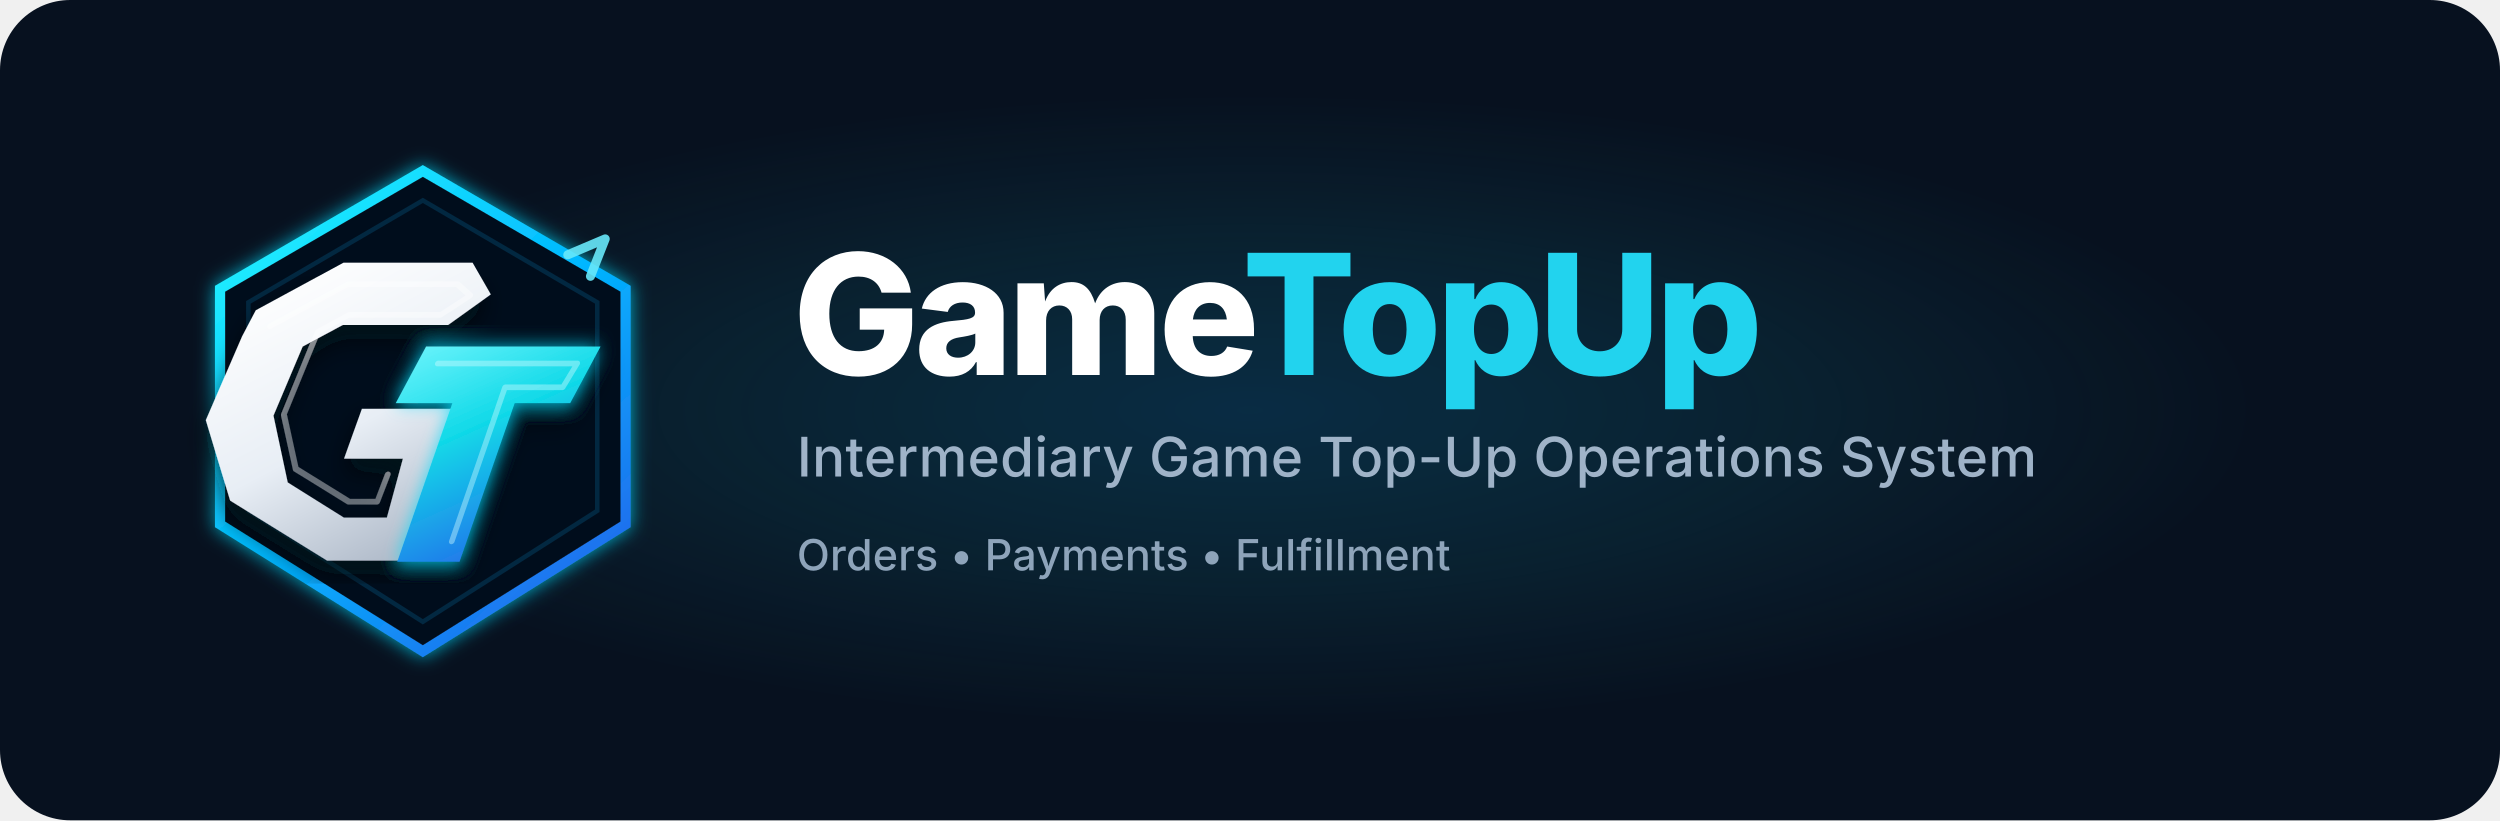
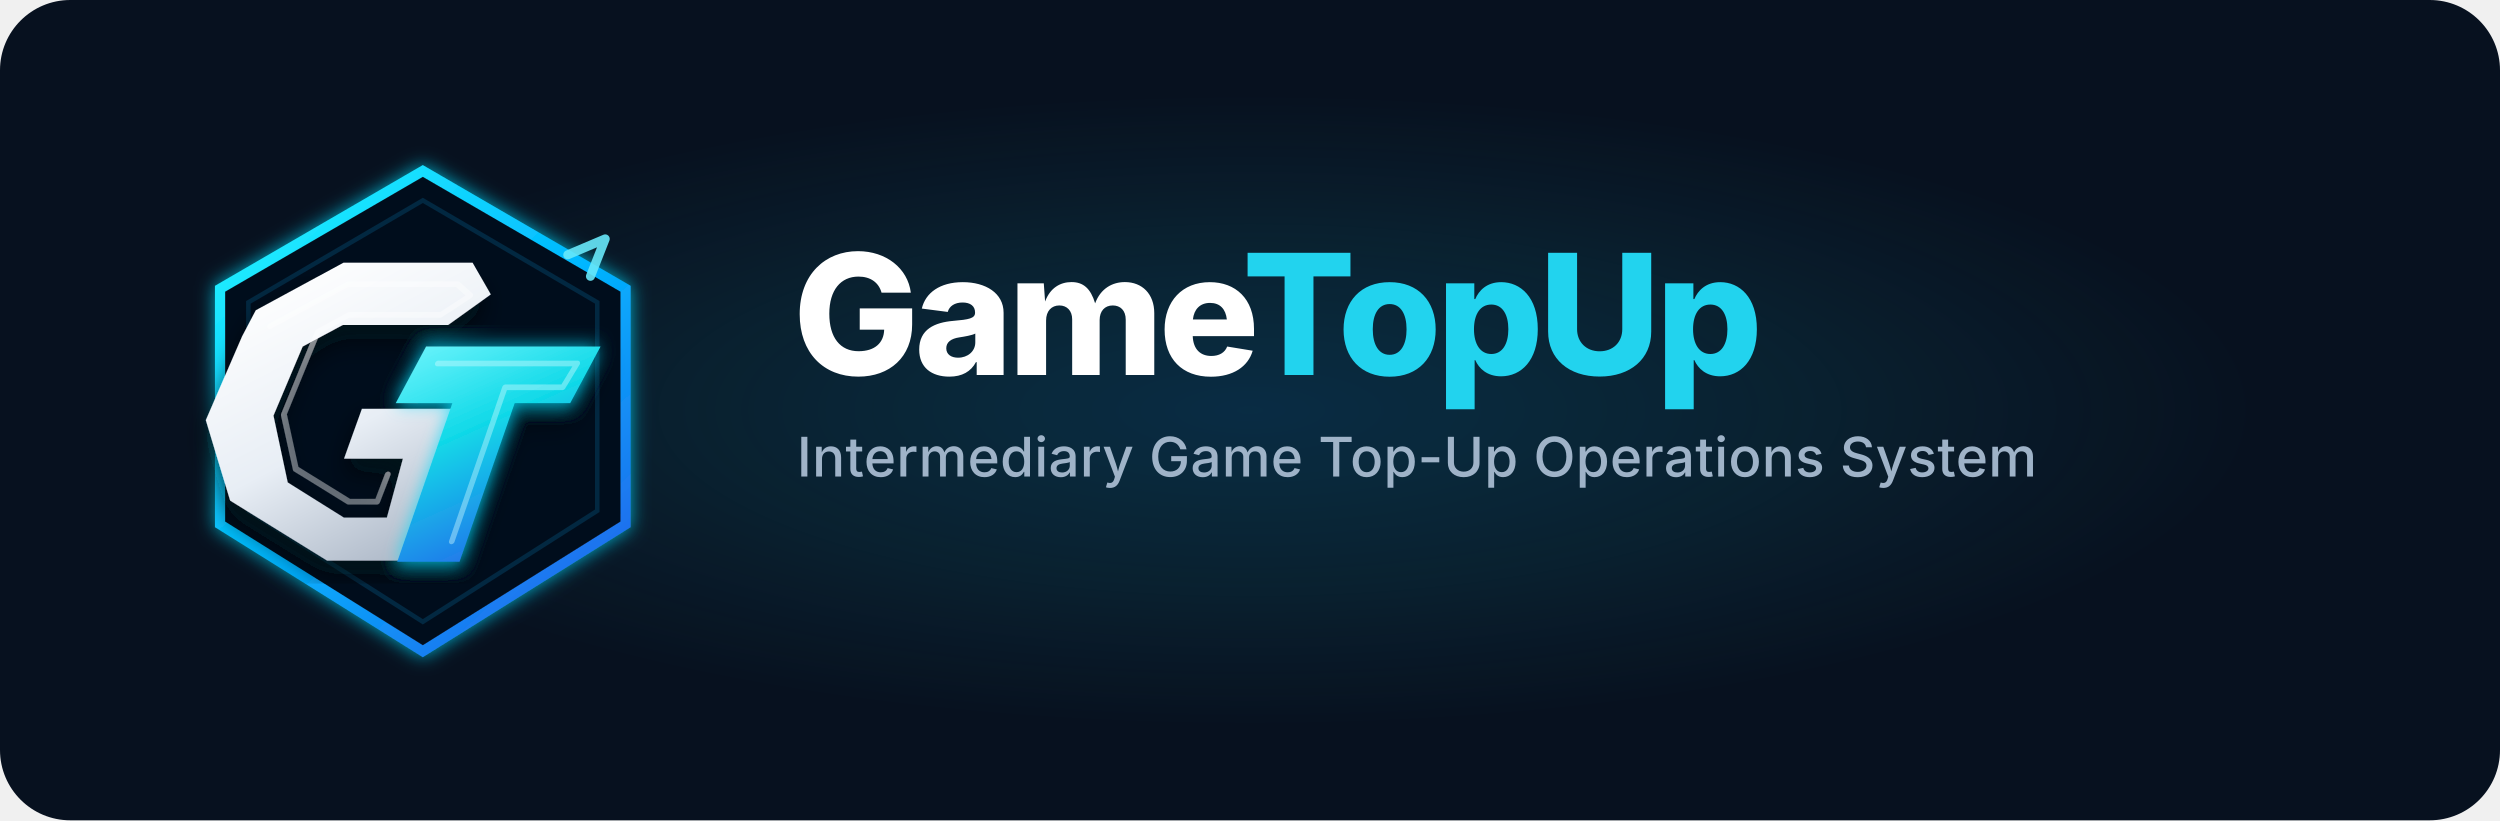
<svg xmlns="http://www.w3.org/2000/svg" width="1280" height="420" viewBox="0 0 1280 420" fill="none" role="img" aria-label="GameTopUp hero" version="1.1" id="svg29">
  <defs id="defs18">
    <linearGradient id="accent" x1="606" y1="92" x2="1096" y2="258" gradientUnits="userSpaceOnUse">
      <stop stop-color="#22D3EE" id="stop1" />
      <stop offset="1" stop-color="#67E8F9" id="stop2" />
    </linearGradient>
    <radialGradient id="bgGlow" cx="0" cy="0" r="1" gradientUnits="userSpaceOnUse" gradientTransform="translate(640 210) rotate(90) scale(162 520)">
      <stop offset="0" stop-color="#0EA5E9" stop-opacity="0.18" id="stop3" />
      <stop offset="0.55" stop-color="#22D3EE" stop-opacity="0.08" id="stop4" />
      <stop offset="1" stop-color="#22D3EE" stop-opacity="0" id="stop5" />
    </radialGradient>
    <filter id="softGlow" x="-20%" y="-40%" width="140%" height="180%">
      <feGaussianBlur stdDeviation="12" result="blur" id="feGaussianBlur5" />
      <feMerge id="feMerge6">
        <feMergeNode in="blur" id="feMergeNode5" />
        <feMergeNode in="SourceGraphic" id="feMergeNode6" />
      </feMerge>
    </filter>
    <radialGradient id="logo-bgGlow" cx="0" cy="0" r="1" gradientUnits="userSpaceOnUse" gradientTransform="translate(256 256) rotate(90) scale(210 210)">
      <stop offset="0" stop-color="#22F3FF" stop-opacity="0.18" id="stop6" />
      <stop offset="0.45" stop-color="#00B7FF" stop-opacity="0.07" id="stop7" />
      <stop offset="1" stop-color="#2563EB" stop-opacity="0" id="stop8" />
    </radialGradient>
    <linearGradient id="logo-hexStroke" x1="92" y1="80" x2="420" y2="432" gradientUnits="userSpaceOnUse">
      <stop stop-color="#22F3FF" id="stop9" />
      <stop offset="0.5" stop-color="#00B7FF" id="stop10" />
      <stop offset="1" stop-color="#2563EB" id="stop11" />
    </linearGradient>
    <linearGradient id="logo-tFill" x1="278" y1="160" x2="390" y2="390" gradientUnits="userSpaceOnUse">
      <stop stop-color="#7DF9FF" id="stop12" />
      <stop offset="0.45" stop-color="#11D9E8" id="stop13" />
      <stop offset="1" stop-color="#2563EB" id="stop14" />
    </linearGradient>
    <linearGradient id="logo-gFill" x1="120" y1="130" x2="270" y2="390" gradientUnits="userSpaceOnUse">
      <stop stop-color="#FFFFFF" id="stop15" />
      <stop offset="0.55" stop-color="#E8EEF5" id="stop16" />
      <stop offset="1" stop-color="#AEB9C8" id="stop17" />
    </linearGradient>
    <filter id="logo-neonGlow" x="-0.112" y="-0.101" width="1.223" height="1.202">
      <feGaussianBlur stdDeviation="8" result="blur" id="feGaussianBlur17" />
      <feColorMatrix in="blur" type="matrix" values="0 0 0 0 0                 0 0 0 0 0.75                 0 0 0 0 1                 0 0 0 0.75 0" id="feColorMatrix17" />
      <feMerge id="feMerge18">
        <feMergeNode id="feMergeNode17" />
        <feMergeNode in="SourceGraphic" id="feMergeNode18" />
      </feMerge>
    </filter>
    <filter id="logo-softShadow" x="0" y="0" width="1.057" height="1.073">
      <feDropShadow dx="0" dy="12" stdDeviation="12" flood-color="#000814" flood-opacity="0.65" />
    </filter>
  </defs>
  <rect width="1280" height="420" rx="36" fill="#07111F" id="rect18" />
  <rect x="24" y="24" width="1232" height="372" rx="28" fill="url(#bgGlow)" id="rect19" />
  <g transform="translate(68 62) scale(0.58)" id="g26">
    <rect width="512" height="512" rx="72" fill="none" id="rect20" />
    <circle cx="256" cy="256" r="206" fill="url(#logo-bgGlow)" id="circle20" />
    <path d="M256 44L435 148V356L256 468L77 356V148L256 44Z" fill="#06111F" stroke="url(#logo-hexStroke)" stroke-width="9" filter="url(#logo-neonGlow)" id="path20" />
    <path d="M256 70L410 160V344L256 442L102 344V160L256 70Z" stroke="#0EA5E9" stroke-opacity="0.18" stroke-width="4" id="path21" />
    <g transform="skewX(-10) translate(34 0)" filter="url(#logo-softShadow)" id="g25">
      <path d="M104 167L174 125H288L309 153L276 180H183L151 199L136 260L159 319L214 350H252L257 298H205L213 254H312L296 388H206L111 335L77 264L96 190L104 167Z" fill="url(#logo-gFill)" id="path22" />
      <path d="M119 181L181 144H278L291 154L268 171H187L162 186L145 259L164 307L216 336H241L246 312" stroke="white" stroke-opacity="0.38" stroke-width="5" stroke-linecap="round" stroke-linejoin="round" id="path23" />
      <path d="M260 199H414L396 249H347L323 389H268L292 249H242L260 199Z" fill="url(#logo-tFill)" filter="url(#logo-neonGlow)" id="path24" />
      <path d="M273 214H396L387 235H336L313 371" stroke="#CFFAFE" stroke-opacity="0.42" stroke-width="5" stroke-linecap="round" stroke-linejoin="round" id="path25" />
    </g>
    <path d="M384 118L417 104L404 137" stroke="#67E8F9" stroke-width="8" stroke-linecap="round" stroke-linejoin="round" opacity="0.9" id="path26" />
  </g>
  <g transform="translate(406 104)" id="g29">
    <path d="m 33.468,88.84 c 16.041,0 27.547,-9.994 27.547,-26.707 V 53.902 H 34.182 V 64.778 h 12.514 c -0.168,6.803 -4.829,11.044 -13.102,11.044 -9.448,0 -14.991,-7.013 -14.991,-19.19 0,-12.094 5.837,-19.022 14.949,-19.022 6.173,0 10.372,3.065 11.8,8.23 H 60.343 C 58.789,33.368 47.661,24.592 33.3,24.592 c -16.671,0 -29.856,11.8 -29.856,32.25 0,19.778 12.136,31.998 30.024,31.998 z m 46.615,0 c 6.509,0 11.044,-2.604 13.605,-7.433 h 0.378 V 88 H 107.839 V 56.128 c 0,-10.078 -9.196,-15.663 -20.87,-15.663 -11.758,0 -19.148,5.501 -20.996,13.521 l 13.27,1.722 c 0.798,-2.939 3.527,-4.829 7.601,-4.829 3.989,0 6.383,1.848 6.383,5.081 v 0.168 c 0,2.897 -3.191,3.485 -11.128,4.157 -9.49,0.798 -17.469,4.283 -17.469,14.697 0,9.28 6.425,13.857 15.453,13.857 z m 4.451,-9.7 c -3.527,0 -6.047,-1.68 -6.047,-4.829 0,-3.107 2.436,-4.955 6.761,-5.585 2.729,-0.42 6.425,-1.05 8.104,-1.932 v 4.493 c 0,4.619 -3.905,7.853 -8.818,7.853 z M 114.94,88 h 14.655 V 60.117 c 0,-4.913 2.813,-7.727 6.803,-7.727 3.905,0 6.551,2.729 6.551,7.055 V 88 h 14.067 V 59.823 c 0,-4.493 2.562,-7.433 6.719,-7.433 3.863,0 6.635,2.52 6.635,7.265 V 88 h 14.613 V 56.338 c 0,-9.91 -6.257,-15.915 -15.033,-15.915 -6.341,0 -12.388,3.191 -15.243,10.876 -2.31,-7.685 -6.131,-10.876 -12.094,-10.876 -5.669,0 -10.918,2.897 -13.521,9.952 l -0.672,-9.322 h -13.479 z m 99.021,0.882 c 11.38,0 19.064,-5.165 21.416,-13.312 l -13.06,-2.142 c -1.176,3.149 -4.157,4.829 -8.104,4.829 -5.543,0 -9.28,-3.359 -9.532,-10.162 h 31.368 v -3.695 c 0,-15.495 -9.448,-23.936 -22.634,-23.936 -14.109,0 -23.138,9.742 -23.138,24.229 0,15.033 8.944,24.188 23.684,24.188 z m -9.196,-29.311 c 0.546,-5.165 3.611,-8.482 8.776,-8.482 5.123,0 8.021,3.149 8.608,8.482 z" id="text26" style="font-weight:800;font-size:86px;font-family:Inter, ui-sans-serif, system-ui, '-apple-system', BlinkMacSystemFont, 'Segoe UI', sans-serif;letter-spacing:-2.6;fill:#ffffff" aria-label="Game" />
    <path d="m 232.771,37.525 h 18.938 V 88 h 14.781 V 37.525 h 18.938 v -12.094 h -52.658 z m 72.734,51.356 c 14.655,0 23.558,-9.742 23.558,-24.188 0,-14.487 -8.902,-24.229 -23.558,-24.229 -14.697,0 -23.6,9.742 -23.6,24.229 0,14.445 8.902,24.188 23.6,24.188 z m 0,-11.212 c -5.627,0 -8.65,-5.249 -8.65,-13.06 0,-7.853 3.023,-12.934 8.65,-12.934 5.627,0 8.65,5.081 8.65,12.934 0,7.811 -3.023,13.06 -8.65,13.06 z m 28.852,27.883 h 14.655 V 80.399 h 0.336 c 1.848,4.241 6.005,8.272 13.186,8.272 10.414,0 18.812,-8.188 18.812,-24.104 0,-16.461 -8.86,-24.104 -18.729,-24.104 -7.475,0 -11.506,4.409 -13.27,8.65 h -0.504 v -8.062 h -14.487 z M 357.537,77.25 c -5.585,0 -8.86,-4.997 -8.86,-12.682 0,-7.769 3.275,-12.64 8.86,-12.64 5.669,0 8.734,4.997 8.734,12.64 0,7.643 -3.107,12.682 -8.734,12.682 z m 55.475,11.548 c 15.747,0 26.413,-9.028 26.413,-23.012 V 25.432 h -14.823 v 39.137 c 0,6.593 -4.661,11.296 -11.59,11.296 -6.845,0 -11.548,-4.703 -11.548,-11.296 V 25.432 H 386.641 v 40.354 c 0,13.983 10.54,23.012 26.371,23.012 z m 33.513,16.755 h 14.655 V 80.399 h 0.336 c 1.848,4.241 6.005,8.272 13.186,8.272 10.414,0 18.812,-8.188 18.812,-24.104 0,-16.461 -8.86,-24.104 -18.729,-24.104 -7.475,0 -11.506,4.409 -13.27,8.65 h -0.504 v -8.062 h -14.487 z M 469.705,77.25 c -5.585,0 -8.86,-4.997 -8.86,-12.682 0,-7.769 3.275,-12.64 8.86,-12.64 5.669,0 8.734,4.997 8.734,12.64 0,7.643 -3.107,12.682 -8.734,12.682 z" id="text27" style="font-weight:800;font-size:86px;font-family:Inter, ui-sans-serif, system-ui, '-apple-system', BlinkMacSystemFont, 'Segoe UI', sans-serif;letter-spacing:-2.6;fill:#22d3ee" aria-label="TopUp" />
    <path d="M 7.373,119.629 H 4.256 V 140 h 3.117 z m 7.487,11.32 c 0,-2.42 1.504,-3.801 3.555,-3.801 1.996,0 3.227,1.312 3.227,3.514 V 140 h 3.008 v -9.707 c 0,-3.773 -2.078,-5.77 -5.195,-5.77 -2.16,0 -3.76,0.971 -4.717,3.131 l -0.014,-2.939 H 11.852 V 140 h 3.008 z m 20.571,-6.234 h -3.049 v -3.637 h -3.008 v 3.637 h -2.229 v 2.447 h 2.229 v 8.955 c 0,2.598 1.6,4.088 4.375,4.088 0.697,0 1.463,-0.096 2.105,-0.314 l -0.533,-2.406 c -0.369,0.082 -0.957,0.164 -1.271,0.164 -1.189,0 -1.668,-0.547 -1.668,-1.777 v -8.709 h 3.049 z m 9.511,15.6 c 3.268,0 5.605,-1.6 6.33,-3.979 l -2.83,-0.67 c -0.533,1.422 -1.791,2.16 -3.473,2.16 -2.502,0 -4.197,-1.6 -4.307,-4.553 h 10.842 v -1.066 c 0,-5.51 -3.336,-7.684 -6.822,-7.684 -4.279,0 -7.041,3.24 -7.041,7.943 0,4.744 2.789,7.848 7.301,7.848 z m -4.266,-9.283 c 0.164,-2.201 1.613,-4.02 4.02,-4.02 2.311,0 3.609,1.613 3.828,4.02 z M 54.999,140 h 3.008 v -9.283 c 0,-2.01 1.531,-3.432 3.637,-3.432 0.629,0 1.354,0.109 1.572,0.164 v -2.871 c -0.314,-0.041 -0.889,-0.082 -1.271,-0.082 -1.791,0 -3.309,1.012 -3.869,2.68 h -0.164 v -2.461 h -2.912 z m 11.384,0 h 3.008 v -9.502 c 0,-2.229 1.449,-3.404 3.131,-3.404 1.613,0 2.789,1.08 2.789,2.707 V 140 h 2.967 v -9.789 c 0,-1.818 1.148,-3.117 3.049,-3.117 1.559,0 2.871,0.861 2.871,2.898 V 140 h 3.008 v -10.309 c 0,-3.473 -2.133,-5.236 -4.84,-5.236 -2.174,0 -4.061,1.148 -4.84,3.213 -0.602,-2.023 -1.914,-3.213 -3.91,-3.213 -1.818,0 -3.527,0.998 -4.307,3.117 l -0.068,-2.857 h -2.857 z m 31.659,0.314 c 3.268,0 5.605,-1.6 6.33,-3.979 l -2.83,-0.67 c -0.533,1.422 -1.791,2.16 -3.473,2.16 -2.502,0 -4.197,-1.6 -4.307,-4.553 h 10.842 v -1.066 c 0,-5.51 -3.336,-7.684 -6.822,-7.684 -4.279,0 -7.041,3.24 -7.041,7.943 0,4.744 2.789,7.848 7.301,7.848 z m -4.266,-9.283 c 0.164,-2.201 1.613,-4.02 4.02,-4.02 2.311,0 3.609,1.613 3.828,4.02 z m 20.011,9.27 c 2.762,0 3.869,-1.723 4.402,-2.693 h 0.246 V 140 h 2.926 v -20.371 h -3.008 v 7.574 h -0.164 c -0.52,-0.943 -1.559,-2.68 -4.402,-2.68 -3.678,0 -6.398,2.898 -6.398,7.875 0,4.936 2.68,7.902 6.398,7.902 z m 0.656,-2.557 c -2.611,0 -3.979,-2.338 -3.979,-5.373 0,-3.008 1.326,-5.291 3.979,-5.291 2.584,0 3.965,2.119 3.965,5.291 0,3.186 -1.408,5.373 -3.965,5.373 z M 125.608,140 h 3.008 v -15.285 h -3.008 z m 1.518,-17.623 c 1.039,0 1.9,-0.793 1.9,-1.777 0,-0.998 -0.861,-1.791 -1.9,-1.791 -1.039,0 -1.9,0.793 -1.9,1.791 0,0.984 0.861,1.777 1.9,1.777 z m 10.016,17.965 c 2.475,0 3.924,-1.244 4.512,-2.434 h 0.15 V 140 h 2.912 v -10.145 c 0,-4.416 -3.514,-5.332 -5.975,-5.332 -2.721,0 -5.291,1.066 -6.33,3.801 l 2.83,0.738 c 0.424,-1.039 1.545,-2.092 3.541,-2.092 1.914,0 2.926,0.984 2.926,2.68 v 0.082 c 0,1.08 -1.162,1.066 -3.855,1.381 -2.885,0.328 -5.879,1.094 -5.879,4.566 0,3.008 2.256,4.662 5.168,4.662 z m 0.67,-2.42 c -1.682,0 -2.885,-0.752 -2.885,-2.201 0,-1.572 1.395,-2.146 3.09,-2.379 0.93,-0.123 3.254,-0.369 3.705,-0.807 v 1.955 c 0,1.791 -1.463,3.432 -3.91,3.432 z M 148.963,140 h 3.008 v -9.283 c 0,-2.01 1.531,-3.432 3.637,-3.432 0.629,0 1.354,0.109 1.572,0.164 v -2.871 c -0.314,-0.041 -0.889,-0.082 -1.271,-0.082 -1.791,0 -3.309,1.012 -3.869,2.68 H 151.875 v -2.461 h -2.912 z m 11.261,5.496 c 0.369,0.164 1.162,0.328 2.105,0.328 2.461,0 3.979,-1.258 4.908,-3.705 l 6.645,-17.404 h -3.227 l -3.076,8.682 c -0.479,1.326 -0.82,2.652 -1.162,3.965 -0.328,-1.312 -0.643,-2.625 -1.107,-3.965 l -3.021,-8.682 h -3.254 l 5.811,15.354 -0.328,1.121 c -0.561,1.969 -1.654,2.352 -3.213,1.941 l -0.342,-0.082 z m 32.966,-5.223 c 4.936,0 8.504,-3.227 8.504,-8.381 v -2.338 h -8.039 v 2.57 h 4.99 c -0.068,3.254 -2.215,5.305 -5.441,5.305 -3.596,0 -6.193,-2.707 -6.193,-7.615 0,-4.922 2.639,-7.615 6.07,-7.615 2.68,0 4.498,1.49 5.236,3.869 h 3.199 c -0.684,-3.965 -4.074,-6.713 -8.463,-6.713 -5.277,0 -9.133,3.965 -9.133,10.473 0,6.439 3.732,10.445 9.27,10.445 z m 16.62,0.068 c 2.475,0 3.924,-1.244 4.512,-2.434 h 0.15 V 140 h 2.912 v -10.145 c 0,-4.416 -3.514,-5.332 -5.975,-5.332 -2.721,0 -5.291,1.066 -6.33,3.801 l 2.83,0.738 c 0.424,-1.039 1.545,-2.092 3.541,-2.092 1.914,0 2.926,0.984 2.926,2.68 v 0.082 c 0,1.08 -1.162,1.066 -3.855,1.381 -2.885,0.328 -5.879,1.094 -5.879,4.566 0,3.008 2.256,4.662 5.168,4.662 z m 0.67,-2.42 c -1.682,0 -2.885,-0.752 -2.885,-2.201 0,-1.572 1.395,-2.146 3.09,-2.379 0.93,-0.123 3.254,-0.369 3.705,-0.807 v 1.955 c 0,1.791 -1.463,3.432 -3.91,3.432 z M 221.631,140 h 3.008 v -9.502 c 0,-2.229 1.449,-3.404 3.131,-3.404 1.613,0 2.789,1.08 2.789,2.707 V 140 h 2.967 v -9.789 c 0,-1.818 1.148,-3.117 3.049,-3.117 1.559,0 2.871,0.861 2.871,2.898 V 140 h 3.008 v -10.309 c 0,-3.473 -2.133,-5.236 -4.84,-5.236 -2.174,0 -4.061,1.148 -4.84,3.213 -0.602,-2.023 -1.914,-3.213 -3.91,-3.213 -1.818,0 -3.527,0.998 -4.307,3.117 l -0.068,-2.857 h -2.857 z m 31.659,0.314 c 3.268,0 5.605,-1.6 6.33,-3.979 l -2.83,-0.67 c -0.533,1.422 -1.791,2.16 -3.473,2.16 -2.502,0 -4.197,-1.6 -4.307,-4.553 h 10.842 v -1.066 c 0,-5.51 -3.336,-7.684 -6.822,-7.684 -4.279,0 -7.041,3.24 -7.041,7.943 0,4.744 2.789,7.848 7.301,7.848 z m -4.266,-9.283 c 0.164,-2.201 1.613,-4.02 4.02,-4.02 2.311,0 3.609,1.613 3.828,4.02 z m 21.195,-8.723 h 6.357 V 140 h 3.131 v -17.691 h 6.33 v -2.68 h -15.818 z m 23.511,18.006 c 4.307,0 7.15,-3.158 7.15,-7.875 0,-4.758 -2.844,-7.916 -7.15,-7.916 -4.307,0 -7.137,3.158 -7.137,7.916 0,4.717 2.83,7.875 7.137,7.875 z m 0,-2.543 c -2.762,0 -4.074,-2.434 -4.074,-5.332 0,-2.939 1.312,-5.373 4.074,-5.373 2.789,0 4.102,2.447 4.102,5.373 0,2.898 -1.312,5.332 -4.102,5.332 z m 10.686,7.943 h 3.008 v -8.107 h 0.164 c 0.533,0.971 1.641,2.693 4.416,2.693 3.719,0 6.385,-2.967 6.385,-7.902 0,-4.977 -2.721,-7.875 -6.385,-7.875 -2.857,0 -3.883,1.736 -4.416,2.68 h -0.246 v -2.488 h -2.926 z m 6.918,-7.971 c -2.543,0 -3.965,-2.188 -3.965,-5.373 0,-3.172 1.381,-5.291 3.965,-5.291 2.652,0 3.979,2.283 3.979,5.291 0,3.035 -1.367,5.373 -3.979,5.373 z m 19.573,-7.643 h -9.051 v 2.611 h 9.051 z m 12.518,10.213 c 4.867,0 8.094,-3.035 8.094,-7.314 v -13.371 h -3.131 v 13.111 c 0,2.748 -1.9,4.744 -4.963,4.744 -3.076,0 -5.004,-1.996 -5.004,-4.744 v -13.111 h -3.117 V 133 c 0,4.279 3.213,7.314 8.121,7.314 z m 12.573,5.4 h 3.008 v -8.107 h 0.164 c 0.533,0.971 1.641,2.693 4.416,2.693 3.719,0 6.385,-2.967 6.385,-7.902 0,-4.977 -2.721,-7.875 -6.385,-7.875 -2.857,0 -3.883,1.736 -4.416,2.68 h -0.246 v -2.488 h -2.926 z m 6.918,-7.971 c -2.543,0 -3.965,-2.188 -3.965,-5.373 0,-3.172 1.381,-5.291 3.965,-5.291 2.652,0 3.979,2.283 3.979,5.291 0,3.035 -1.367,5.373 -3.979,5.373 z m 26.978,2.529 c 5.277,0 9.174,-3.938 9.174,-10.445 0,-6.535 -3.896,-10.473 -9.174,-10.473 -5.291,0 -9.201,3.938 -9.201,10.473 0,6.508 3.91,10.445 9.201,10.445 z m 0,-2.844 c -3.5,0 -6.111,-2.68 -6.111,-7.602 0,-4.936 2.611,-7.629 6.111,-7.629 3.473,0 6.084,2.68 6.084,7.629 0,4.922 -2.611,7.602 -6.084,7.602 z m 12.942,8.285 h 3.008 v -8.107 h 0.164 c 0.533,0.971 1.641,2.693 4.416,2.693 3.719,0 6.385,-2.967 6.385,-7.902 0,-4.977 -2.721,-7.875 -6.385,-7.875 -2.857,0 -3.883,1.736 -4.416,2.68 h -0.246 v -2.488 h -2.926 z m 6.918,-7.971 c -2.543,0 -3.965,-2.188 -3.965,-5.373 0,-3.172 1.381,-5.291 3.965,-5.291 2.652,0 3.979,2.283 3.979,5.291 0,3.035 -1.367,5.373 -3.979,5.373 z m 17.18,2.57 c 3.268,0 5.605,-1.6 6.33,-3.979 l -2.83,-0.67 c -0.533,1.422 -1.791,2.16 -3.473,2.16 -2.502,0 -4.197,-1.6 -4.307,-4.553 h 10.842 v -1.066 c 0,-5.51 -3.336,-7.684 -6.822,-7.684 -4.279,0 -7.041,3.24 -7.041,7.943 0,4.744 2.789,7.848 7.301,7.848 z m -4.266,-9.283 c 0.164,-2.201 1.613,-4.02 4.02,-4.02 2.311,0 3.609,1.613 3.828,4.02 z M 436.993,140 h 3.008 v -9.283 c 0,-2.01 1.531,-3.432 3.637,-3.432 0.629,0 1.354,0.109 1.572,0.164 v -2.871 c -0.314,-0.041 -0.889,-0.082 -1.271,-0.082 -1.791,0 -3.309,1.012 -3.869,2.68 h -0.164 v -2.461 h -2.912 z m 15.184,0.342 c 2.475,0 3.924,-1.244 4.512,-2.434 h 0.15 V 140 h 2.912 v -10.145 c 0,-4.416 -3.514,-5.332 -5.975,-5.332 -2.721,0 -5.291,1.066 -6.33,3.801 l 2.83,0.738 c 0.424,-1.039 1.545,-2.092 3.541,-2.092 1.914,0 2.926,0.984 2.926,2.68 v 0.082 c 0,1.08 -1.162,1.066 -3.855,1.381 -2.885,0.328 -5.879,1.094 -5.879,4.566 0,3.008 2.256,4.662 5.168,4.662 z m 0.67,-2.42 c -1.682,0 -2.885,-0.752 -2.885,-2.201 0,-1.572 1.395,-2.146 3.09,-2.379 0.93,-0.123 3.254,-0.369 3.705,-0.807 v 1.955 c 0,1.791 -1.463,3.432 -3.91,3.432 z m 17.686,-13.207 h -3.049 v -3.637 h -3.008 v 3.637 h -2.229 v 2.447 h 2.229 v 8.955 c 0,2.598 1.6,4.088 4.375,4.088 0.697,0 1.463,-0.096 2.105,-0.314 l -0.533,-2.406 c -0.369,0.082 -0.957,0.164 -1.271,0.164 -1.189,0 -1.668,-0.547 -1.668,-1.777 v -8.709 h 3.049 z M 473.727,140 h 3.008 v -15.285 h -3.008 z m 1.518,-17.623 c 1.039,0 1.9,-0.793 1.9,-1.777 0,-0.998 -0.861,-1.791 -1.9,-1.791 -1.039,0 -1.9,0.793 -1.9,1.791 0,0.984 0.861,1.777 1.9,1.777 z m 12.163,17.938 c 4.307,0 7.15,-3.158 7.15,-7.875 0,-4.758 -2.844,-7.916 -7.15,-7.916 -4.307,0 -7.137,3.158 -7.137,7.916 0,4.717 2.83,7.875 7.137,7.875 z m 0,-2.543 c -2.762,0 -4.074,-2.434 -4.074,-5.332 0,-2.939 1.312,-5.373 4.074,-5.373 2.789,0 4.102,2.447 4.102,5.373 0,2.898 -1.312,5.332 -4.102,5.332 z m 13.694,-6.822 c 0,-2.42 1.504,-3.801 3.555,-3.801 1.996,0 3.227,1.312 3.227,3.514 V 140 h 3.008 v -9.707 c 0,-3.773 -2.078,-5.77 -5.195,-5.77 -2.16,0 -3.76,0.971 -4.717,3.131 l -0.014,-2.939 h -2.871 V 140 h 3.008 z m 19.518,9.365 c 3.732,0 6.303,-1.969 6.303,-4.758 0,-2.119 -1.34,-3.486 -4.17,-4.129 l -2.461,-0.547 c -1.682,-0.383 -2.365,-0.984 -2.365,-1.996 0,-1.148 1.258,-1.982 2.912,-1.982 1.805,0 2.666,0.957 3.062,2.023 l 2.693,-0.588 c -0.656,-2.27 -2.475,-3.814 -5.783,-3.814 -3.459,0 -5.92,1.818 -5.92,4.553 0,2.188 1.367,3.582 4.211,4.225 l 2.57,0.588 c 1.449,0.328 2.146,0.957 2.146,1.928 0,1.135 -1.23,2.064 -3.172,2.064 -1.777,0 -2.939,-0.738 -3.363,-2.338 l -2.83,0.588 c 0.547,2.707 2.844,4.184 6.166,4.184 z m 24.531,0.027 c 4.785,0 7.547,-2.516 7.547,-5.975 0,-3.678 -3.268,-5.072 -5.865,-5.742 l -1.982,-0.52 c -1.559,-0.41 -3.664,-1.135 -3.664,-3.062 0,-1.723 1.559,-2.98 4.033,-2.98 2.311,0 3.965,1.066 4.17,2.926 h 3.035 c -0.096,-3.24 -2.953,-5.633 -7.137,-5.633 -4.102,0 -7.219,2.338 -7.219,5.865 0,2.789 1.969,4.498 5.305,5.387 l 2.379,0.656 c 2.188,0.588 3.869,1.285 3.869,3.062 0,1.969 -1.9,3.281 -4.484,3.281 -2.352,0 -4.32,-1.039 -4.498,-3.268 h -3.131 c 0.191,3.719 3.062,6.002 7.643,6.002 z m 11.014,5.154 c 0.369,0.164 1.162,0.328 2.105,0.328 2.461,0 3.979,-1.258 4.908,-3.705 l 6.645,-17.404 h -3.227 l -3.076,8.682 c -0.479,1.326 -0.82,2.652 -1.162,3.965 -0.328,-1.312 -0.643,-2.625 -1.107,-3.965 l -3.021,-8.682 h -3.254 l 5.811,15.354 -0.328,1.121 c -0.561,1.969 -1.654,2.352 -3.213,1.941 l -0.342,-0.082 z m 21.993,-5.182 c 3.732,0 6.303,-1.969 6.303,-4.758 0,-2.119 -1.34,-3.486 -4.17,-4.129 l -2.461,-0.547 c -1.682,-0.383 -2.365,-0.984 -2.365,-1.996 0,-1.148 1.258,-1.982 2.912,-1.982 1.805,0 2.666,0.957 3.062,2.023 l 2.693,-0.588 c -0.656,-2.27 -2.475,-3.814 -5.783,-3.814 -3.459,0 -5.92,1.818 -5.92,4.553 0,2.188 1.367,3.582 4.211,4.225 l 2.57,0.588 c 1.449,0.328 2.146,0.957 2.146,1.928 0,1.135 -1.23,2.064 -3.172,2.064 -1.777,0 -2.939,-0.738 -3.363,-2.338 l -2.83,0.588 c 0.547,2.707 2.844,4.184 6.166,4.184 z m 16.333,-15.6 h -3.049 v -3.637 h -3.008 v 3.637 h -2.229 v 2.447 h 2.229 v 8.955 c 0,2.598 1.6,4.088 4.375,4.088 0.697,0 1.463,-0.096 2.105,-0.314 l -0.533,-2.406 c -0.369,0.082 -0.957,0.164 -1.271,0.164 -1.189,0 -1.668,-0.547 -1.668,-1.777 v -8.709 h 3.049 z m 9.511,15.6 c 3.268,0 5.605,-1.6 6.33,-3.979 l -2.83,-0.67 c -0.533,1.422 -1.791,2.16 -3.473,2.16 -2.502,0 -4.197,-1.6 -4.307,-4.553 h 10.842 v -1.066 c 0,-5.51 -3.336,-7.684 -6.822,-7.684 -4.279,0 -7.041,3.24 -7.041,7.943 0,4.744 2.789,7.848 7.301,7.848 z m -4.266,-9.283 c 0.164,-2.201 1.613,-4.02 4.02,-4.02 2.311,0 3.609,1.613 3.828,4.02 z M 614.059,140 h 3.008 v -9.502 c 0,-2.229 1.449,-3.404 3.131,-3.404 1.613,0 2.789,1.08 2.789,2.707 V 140 h 2.967 v -9.789 c 0,-1.818 1.148,-3.117 3.049,-3.117 1.559,0 2.871,0.861 2.871,2.898 V 140 h 3.008 v -10.309 c 0,-3.473 -2.133,-5.236 -4.84,-5.236 -2.174,0 -4.061,1.148 -4.84,3.213 -0.602,-2.023 -1.914,-3.213 -3.91,-3.213 -1.818,0 -3.527,0.998 -4.307,3.117 l -0.068,-2.857 h -2.857 z" id="text28" style="font-weight:500;font-size:28px;font-family:Inter, ui-sans-serif, system-ui, '-apple-system', BlinkMacSystemFont, 'Segoe UI', sans-serif;letter-spacing:0.2;fill:#9fb3c8" aria-label="Intermediary Game Top-Up Operations System" />
-     <path d="m 10.443,188.215 c 4.146,0 7.208,-3.094 7.208,-8.207 0,-5.135 -3.062,-8.229 -7.208,-8.229 -4.157,0 -7.229,3.094 -7.229,8.229 0,5.113 3.072,8.207 7.229,8.207 z m 0,-2.234 c -2.75,0 -4.802,-2.105 -4.802,-5.973 0,-3.878 2.052,-5.994 4.802,-5.994 2.729,0 4.78,2.105 4.78,5.994 0,3.867 -2.052,5.973 -4.78,5.973 z M 20.555,188 h 2.363 v -7.294 c 0,-1.579 1.203,-2.696 2.857,-2.696 0.494,0 1.063,0.086 1.235,0.129 v -2.256 c -0.247,-0.032 -0.698,-0.064 -0.999,-0.064 -1.407,0 -2.6,0.795 -3.04,2.105 h -0.129 v -1.934 h -2.288 z m 12.658,0.236 c 2.17,0 3.04,-1.354 3.459,-2.116 h 0.193 V 188 h 2.299 v -16.006 h -2.363 v 5.951 H 36.672 c -0.408,-0.741 -1.225,-2.105 -3.459,-2.105 -2.89,0 -5.027,2.277 -5.027,6.188 0,3.878 2.105,6.209 5.027,6.209 z m 0.516,-2.009 c -2.052,0 -3.126,-1.837 -3.126,-4.222 0,-2.363 1.042,-4.157 3.126,-4.157 2.03,0 3.115,1.665 3.115,4.157 0,2.503 -1.106,4.222 -3.115,4.222 z m 13.893,2.02 c 2.567,0 4.404,-1.257 4.974,-3.126 l -2.224,-0.526 c -0.419,1.117 -1.407,1.697 -2.729,1.697 -1.966,0 -3.298,-1.257 -3.384,-3.577 h 8.519 v -0.838 c 0,-4.329 -2.621,-6.037 -5.36,-6.037 -3.362,0 -5.532,2.546 -5.532,6.241 0,3.728 2.191,6.166 5.736,6.166 z m -3.352,-7.294 c 0.129,-1.729 1.268,-3.158 3.158,-3.158 1.815,0 2.836,1.268 3.008,3.158 z M 55.466,188 h 2.363 v -7.294 c 0,-1.579 1.203,-2.696 2.857,-2.696 0.494,0 1.063,0.086 1.235,0.129 v -2.256 c -0.247,-0.032 -0.698,-0.064 -0.999,-0.064 -1.407,0 -2.6,0.795 -3.04,2.105 h -0.129 v -1.934 h -2.288 z m 12.915,0.247 c 2.933,0 4.952,-1.547 4.952,-3.738 0,-1.665 -1.053,-2.739 -3.276,-3.244 l -1.934,-0.43 c -1.321,-0.301 -1.858,-0.773 -1.858,-1.568 0,-0.902 0.988,-1.558 2.288,-1.558 1.418,0 2.095,0.752 2.406,1.59 l 2.116,-0.462 c -0.516,-1.783 -1.944,-2.997 -4.544,-2.997 -2.718,0 -4.651,1.429 -4.651,3.577 0,1.719 1.074,2.814 3.309,3.319 l 2.02,0.462 c 1.139,0.258 1.687,0.752 1.687,1.515 0,0.892 -0.967,1.622 -2.492,1.622 -1.396,0 -2.31,-0.58 -2.643,-1.837 l -2.224,0.462 c 0.43,2.127 2.234,3.287 4.845,3.287 z m 17.882,-3.19 c 1.901,0 3.438,-1.536 3.438,-3.438 0,-1.901 -1.536,-3.438 -3.438,-3.438 -1.901,0 -3.438,1.536 -3.438,3.438 0,1.901 1.536,3.438 3.438,3.438 z M 99.966,188 h 2.449 v -5.607 h 3.266 c 3.717,0 5.564,-2.245 5.564,-5.199 0,-2.954 -1.837,-5.199 -5.543,-5.199 h -5.736 z m 2.449,-7.681 v -6.23 h 3.008 c 2.374,0 3.341,1.3 3.341,3.104 0,1.805 -0.967,3.126 -3.319,3.126 z m 14.849,7.949 c 1.944,0 3.083,-0.978 3.545,-1.912 h 0.118 V 188 h 2.288 v -7.971 c 0,-3.47 -2.761,-4.189 -4.694,-4.189 -2.138,0 -4.157,0.838 -4.974,2.986 l 2.224,0.58 c 0.333,-0.816 1.214,-1.644 2.782,-1.644 1.504,0 2.299,0.773 2.299,2.105 v 0.065 c 0,0.849 -0.913,0.838 -3.029,1.085 -2.267,0.258 -4.619,0.859 -4.619,3.588 0,2.363 1.772,3.663 4.061,3.663 z m 0.526,-1.901 c -1.321,0 -2.267,-0.591 -2.267,-1.729 0,-1.235 1.096,-1.687 2.428,-1.869 0.73,-0.097 2.557,-0.29 2.911,-0.634 v 1.536 c 0,1.407 -1.149,2.696 -3.072,2.696 z m 8.2,5.951 c 0.29,0.129 0.913,0.258 1.654,0.258 1.934,0 3.126,-0.988 3.856,-2.911 l 5.221,-13.675 h -2.535 l -2.417,6.821 c -0.376,1.042 -0.645,2.084 -0.913,3.115 -0.258,-1.031 -0.505,-2.062 -0.87,-3.115 l -2.374,-6.821 h -2.557 l 4.565,12.063 -0.258,0.881 c -0.44,1.547 -1.3,1.848 -2.524,1.525 l -0.269,-0.064 z M 138.906,188 h 2.363 v -7.466 c 0,-1.751 1.139,-2.675 2.46,-2.675 1.268,0 2.191,0.849 2.191,2.127 V 188 h 2.331 v -7.691 c 0,-1.429 0.902,-2.449 2.396,-2.449 1.225,0 2.256,0.677 2.256,2.277 V 188 h 2.363 v -8.1 c 0,-2.729 -1.676,-4.114 -3.803,-4.114 -1.708,0 -3.19,0.902 -3.803,2.524 -0.473,-1.59 -1.504,-2.524 -3.072,-2.524 -1.429,0 -2.771,0.784 -3.384,2.449 l -0.054,-2.245 h -2.245 z m 24.818,0.247 c 2.567,0 4.404,-1.257 4.974,-3.126 l -2.224,-0.526 c -0.419,1.117 -1.407,1.697 -2.729,1.697 -1.966,0 -3.298,-1.257 -3.384,-3.577 h 8.519 v -0.838 c 0,-4.329 -2.621,-6.037 -5.36,-6.037 -3.362,0 -5.532,2.546 -5.532,6.241 0,3.728 2.191,6.166 5.736,6.166 z m -3.352,-7.294 c 0.129,-1.729 1.268,-3.158 3.158,-3.158 1.815,0 2.836,1.268 3.008,3.158 z m 13.56,-0.065 c 0,-1.901 1.182,-2.986 2.793,-2.986 1.568,0 2.535,1.031 2.535,2.761 V 188 h 2.363 v -7.627 c 0,-2.965 -1.633,-4.533 -4.082,-4.533 -1.697,0 -2.954,0.763 -3.706,2.46 l -0.011,-2.31 h -2.256 V 188 h 2.363 z m 16.106,-4.898 h -2.396 v -2.857 h -2.363 v 2.857 h -1.751 v 1.923 h 1.751 v 7.036 c 0,2.041 1.257,3.212 3.438,3.212 0.548,0 1.149,-0.075 1.654,-0.247 l -0.419,-1.891 c -0.29,0.064 -0.752,0.129 -0.999,0.129 -0.935,0 -1.311,-0.43 -1.311,-1.396 v -6.843 h 2.396 z m 6.567,12.257 c 2.933,0 4.952,-1.547 4.952,-3.738 0,-1.665 -1.053,-2.739 -3.276,-3.244 l -1.934,-0.43 c -1.321,-0.301 -1.858,-0.773 -1.858,-1.568 0,-0.902 0.988,-1.558 2.288,-1.558 1.418,0 2.095,0.752 2.406,1.59 l 2.116,-0.462 c -0.516,-1.783 -1.944,-2.997 -4.544,-2.997 -2.718,0 -4.651,1.429 -4.651,3.577 0,1.719 1.074,2.814 3.309,3.319 l 2.02,0.462 c 1.139,0.258 1.687,0.752 1.687,1.515 0,0.892 -0.967,1.622 -2.492,1.622 -1.396,0 -2.31,-0.58 -2.643,-1.837 l -2.224,0.462 c 0.43,2.127 2.234,3.287 4.845,3.287 z m 17.882,-3.19 c 1.901,0 3.438,-1.536 3.438,-3.438 0,-1.901 -1.536,-3.438 -3.438,-3.438 -1.901,0 -3.438,1.536 -3.438,3.438 0,1.901 1.536,3.438 3.438,3.438 z M 228.189,188 h 2.449 v -6.66 h 6.789 v -2.095 h -6.789 v -5.146 h 7.509 v -2.105 h -9.958 z m 16.235,0.15 c 1.654,0 2.943,-0.741 3.695,-2.481 L 248.13,188 h 2.267 v -12.01 h -2.374 v 7.111 c 0,1.901 -1.192,2.986 -2.793,2.986 -1.568,0 -2.535,-1.031 -2.535,-2.761 v -7.337 h -2.363 v 7.627 c 0,2.965 1.644,4.533 4.093,4.533 z m 11.605,-16.156 h -2.363 V 188 h 2.363 z m 9.231,3.996 h -2.686 v -1.053 c 0,-1.053 0.462,-1.633 1.59,-1.633 0.494,0 0.827,0.107 1.053,0.172 l 0.548,-1.912 c -0.322,-0.118 -1.031,-0.322 -1.977,-0.322 -1.901,0 -3.577,1.128 -3.577,3.373 v 1.375 h -2.277 v 1.923 h 2.277 V 188 h 2.363 v -10.087 h 2.686 z M 267.82,188 h 2.363 v -12.01 h -2.363 z m 1.192,-13.847 c 0.816,0 1.493,-0.623 1.493,-1.396 0,-0.784 -0.677,-1.407 -1.493,-1.407 -0.816,0 -1.493,0.623 -1.493,1.407 0,0.773 0.677,1.396 1.493,1.396 z m 6.814,-2.159 h -2.363 V 188 h 2.363 z m 5.643,0 h -2.363 V 188 h 2.363 z M 284.749,188 h 2.363 v -7.466 c 0,-1.751 1.139,-2.675 2.46,-2.675 1.268,0 2.191,0.849 2.191,2.127 V 188 h 2.331 v -7.691 c 0,-1.429 0.902,-2.449 2.396,-2.449 1.225,0 2.256,0.677 2.256,2.277 V 188 h 2.363 v -8.1 c 0,-2.729 -1.676,-4.114 -3.803,-4.114 -1.708,0 -3.19,0.902 -3.803,2.524 -0.473,-1.59 -1.504,-2.524 -3.072,-2.524 -1.429,0 -2.771,0.784 -3.384,2.449 l -0.054,-2.245 h -2.245 z m 24.818,0.247 c 2.567,0 4.404,-1.257 4.974,-3.126 l -2.224,-0.526 c -0.419,1.117 -1.407,1.697 -2.729,1.697 -1.966,0 -3.298,-1.257 -3.384,-3.577 h 8.519 v -0.838 c 0,-4.329 -2.621,-6.037 -5.36,-6.037 -3.362,0 -5.532,2.546 -5.532,6.241 0,3.728 2.191,6.166 5.736,6.166 z m -3.352,-7.294 c 0.129,-1.729 1.268,-3.158 3.158,-3.158 1.815,0 2.836,1.268 3.008,3.158 z m 13.56,-0.065 c 0,-1.901 1.182,-2.986 2.793,-2.986 1.568,0 2.535,1.031 2.535,2.761 V 188 h 2.363 v -7.627 c 0,-2.965 -1.633,-4.533 -4.082,-4.533 -1.697,0 -2.954,0.763 -3.706,2.46 l -0.011,-2.31 h -2.256 V 188 h 2.363 z m 16.106,-4.898 h -2.396 v -2.857 h -2.363 v 2.857 h -1.751 v 1.923 h 1.751 v 7.036 c 0,2.041 1.257,3.212 3.438,3.212 0.548,0 1.149,-0.075 1.654,-0.247 l -0.419,-1.891 c -0.29,0.064 -0.752,0.129 -0.999,0.129 -0.935,0 -1.311,-0.43 -1.311,-1.396 v -6.843 h 2.396 z" id="text29" style="font-weight:500;font-size:22px;font-family:Inter, ui-sans-serif, system-ui, '-apple-system', BlinkMacSystemFont, 'Segoe UI', sans-serif;letter-spacing:0.1;fill:#8ea4ba" aria-label="Orders • Payments • Fulfillment" />
  </g>
</svg>
